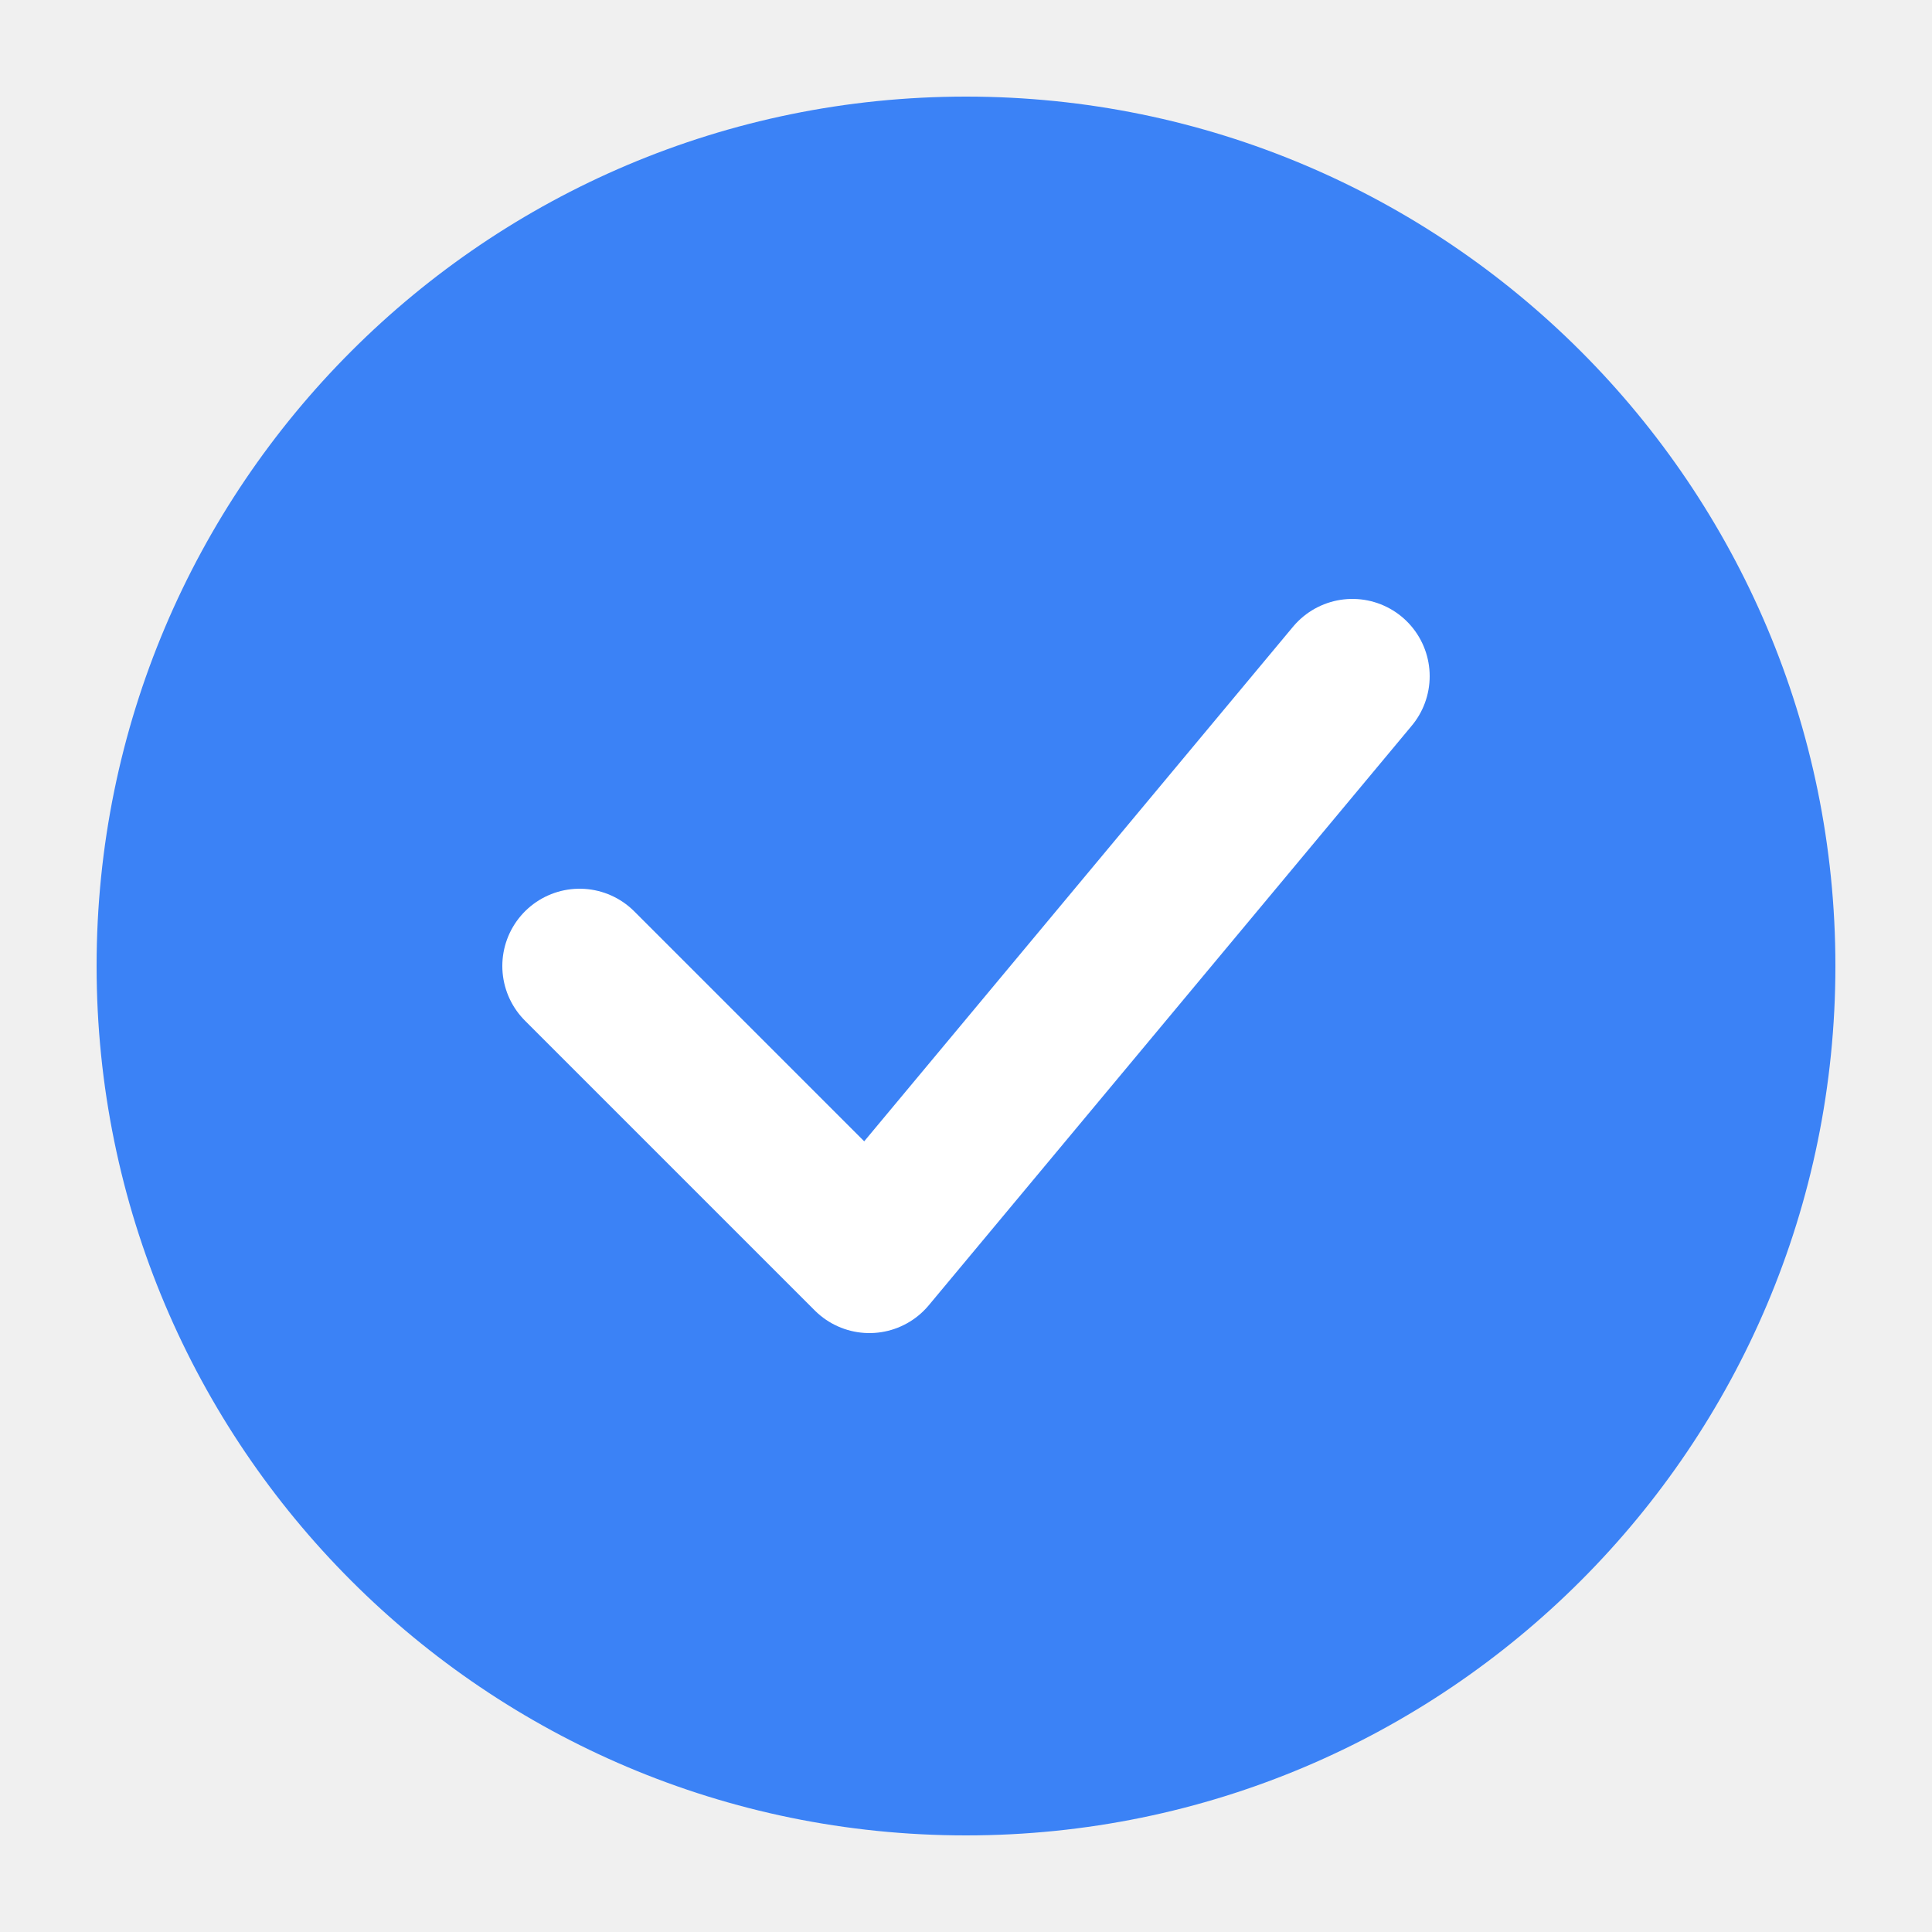
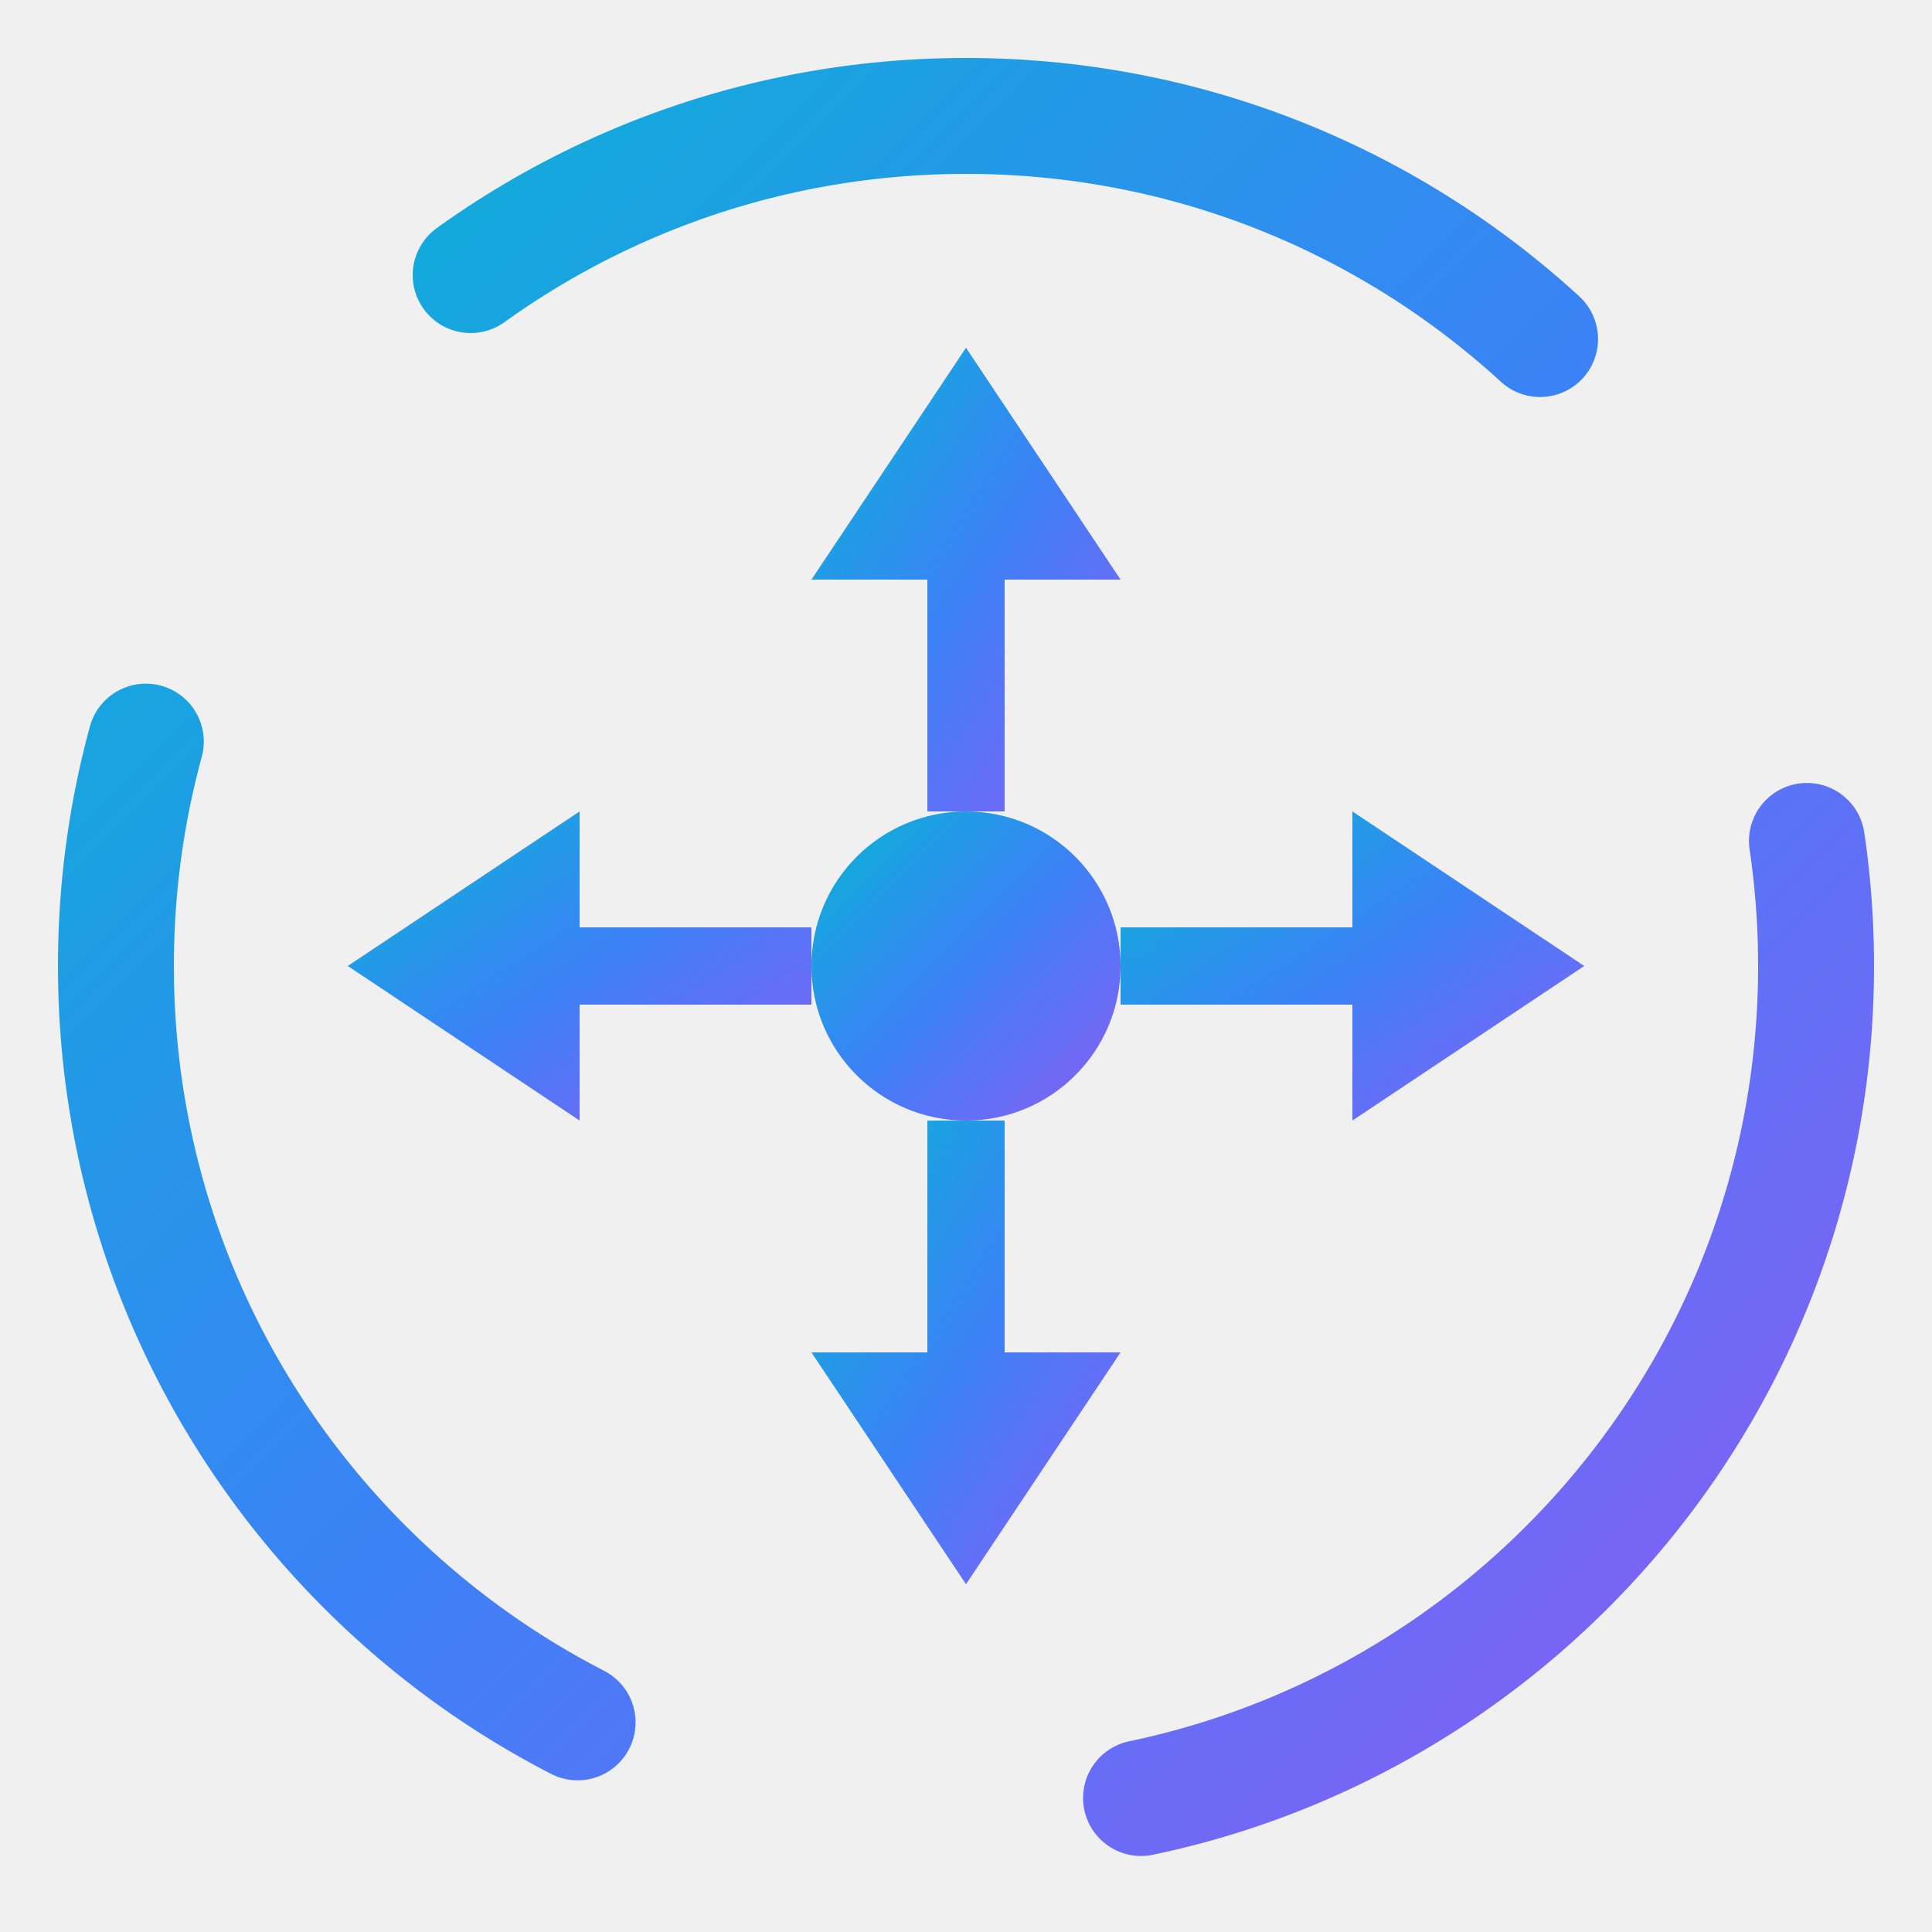
<svg xmlns="http://www.w3.org/2000/svg" viewBox="0 0 100 100">
-   <circle cx="50" cy="50" r="45" fill="#3b82f6" />
-   <path d="M30 50 L45 65 L70 35" stroke="white" stroke-width="8" fill="none" stroke-linecap="round" stroke-linejoin="round" />
+   <defs>
+     <linearGradient id="whirlGradient" x1="0%" y1="0%" x2="100%" y2="100%">
+       <stop offset="0%" stop-color="#06b6d4" />
+       <stop offset="50%" stop-color="#3b82f6" />
+       <stop offset="100%" stop-color="#8b5cf6" />
+     </linearGradient>
+   </defs>
+   <circle cx="50" cy="50" r="44" fill="none" stroke="url(#whirlGradient)" stroke-width="6" stroke-linecap="round" stroke-dasharray="60 30" />
+   <g fill="url(#whirlGradient)">
+     <path d="M50 18 L58 30 L52 30 L52 42 L48 42 L48 30 L42 30 Z" />
+     <path d="M82 50 L70 58 L70 52 L58 52 L58 48 L70 48 L70 42 Z" />
+     <path d="M50 82 L42 70 L48 70 L48 58 L52 58 L52 70 L58 70 Z" />
+     <path d="M18 50 L30 42 L30 48 L42 48 L42 52 L30 52 L30 58 Z" />
+   </g>
+   <circle cx="50" cy="50" r="8" fill="url(#whirlGradient)" />
</svg>
